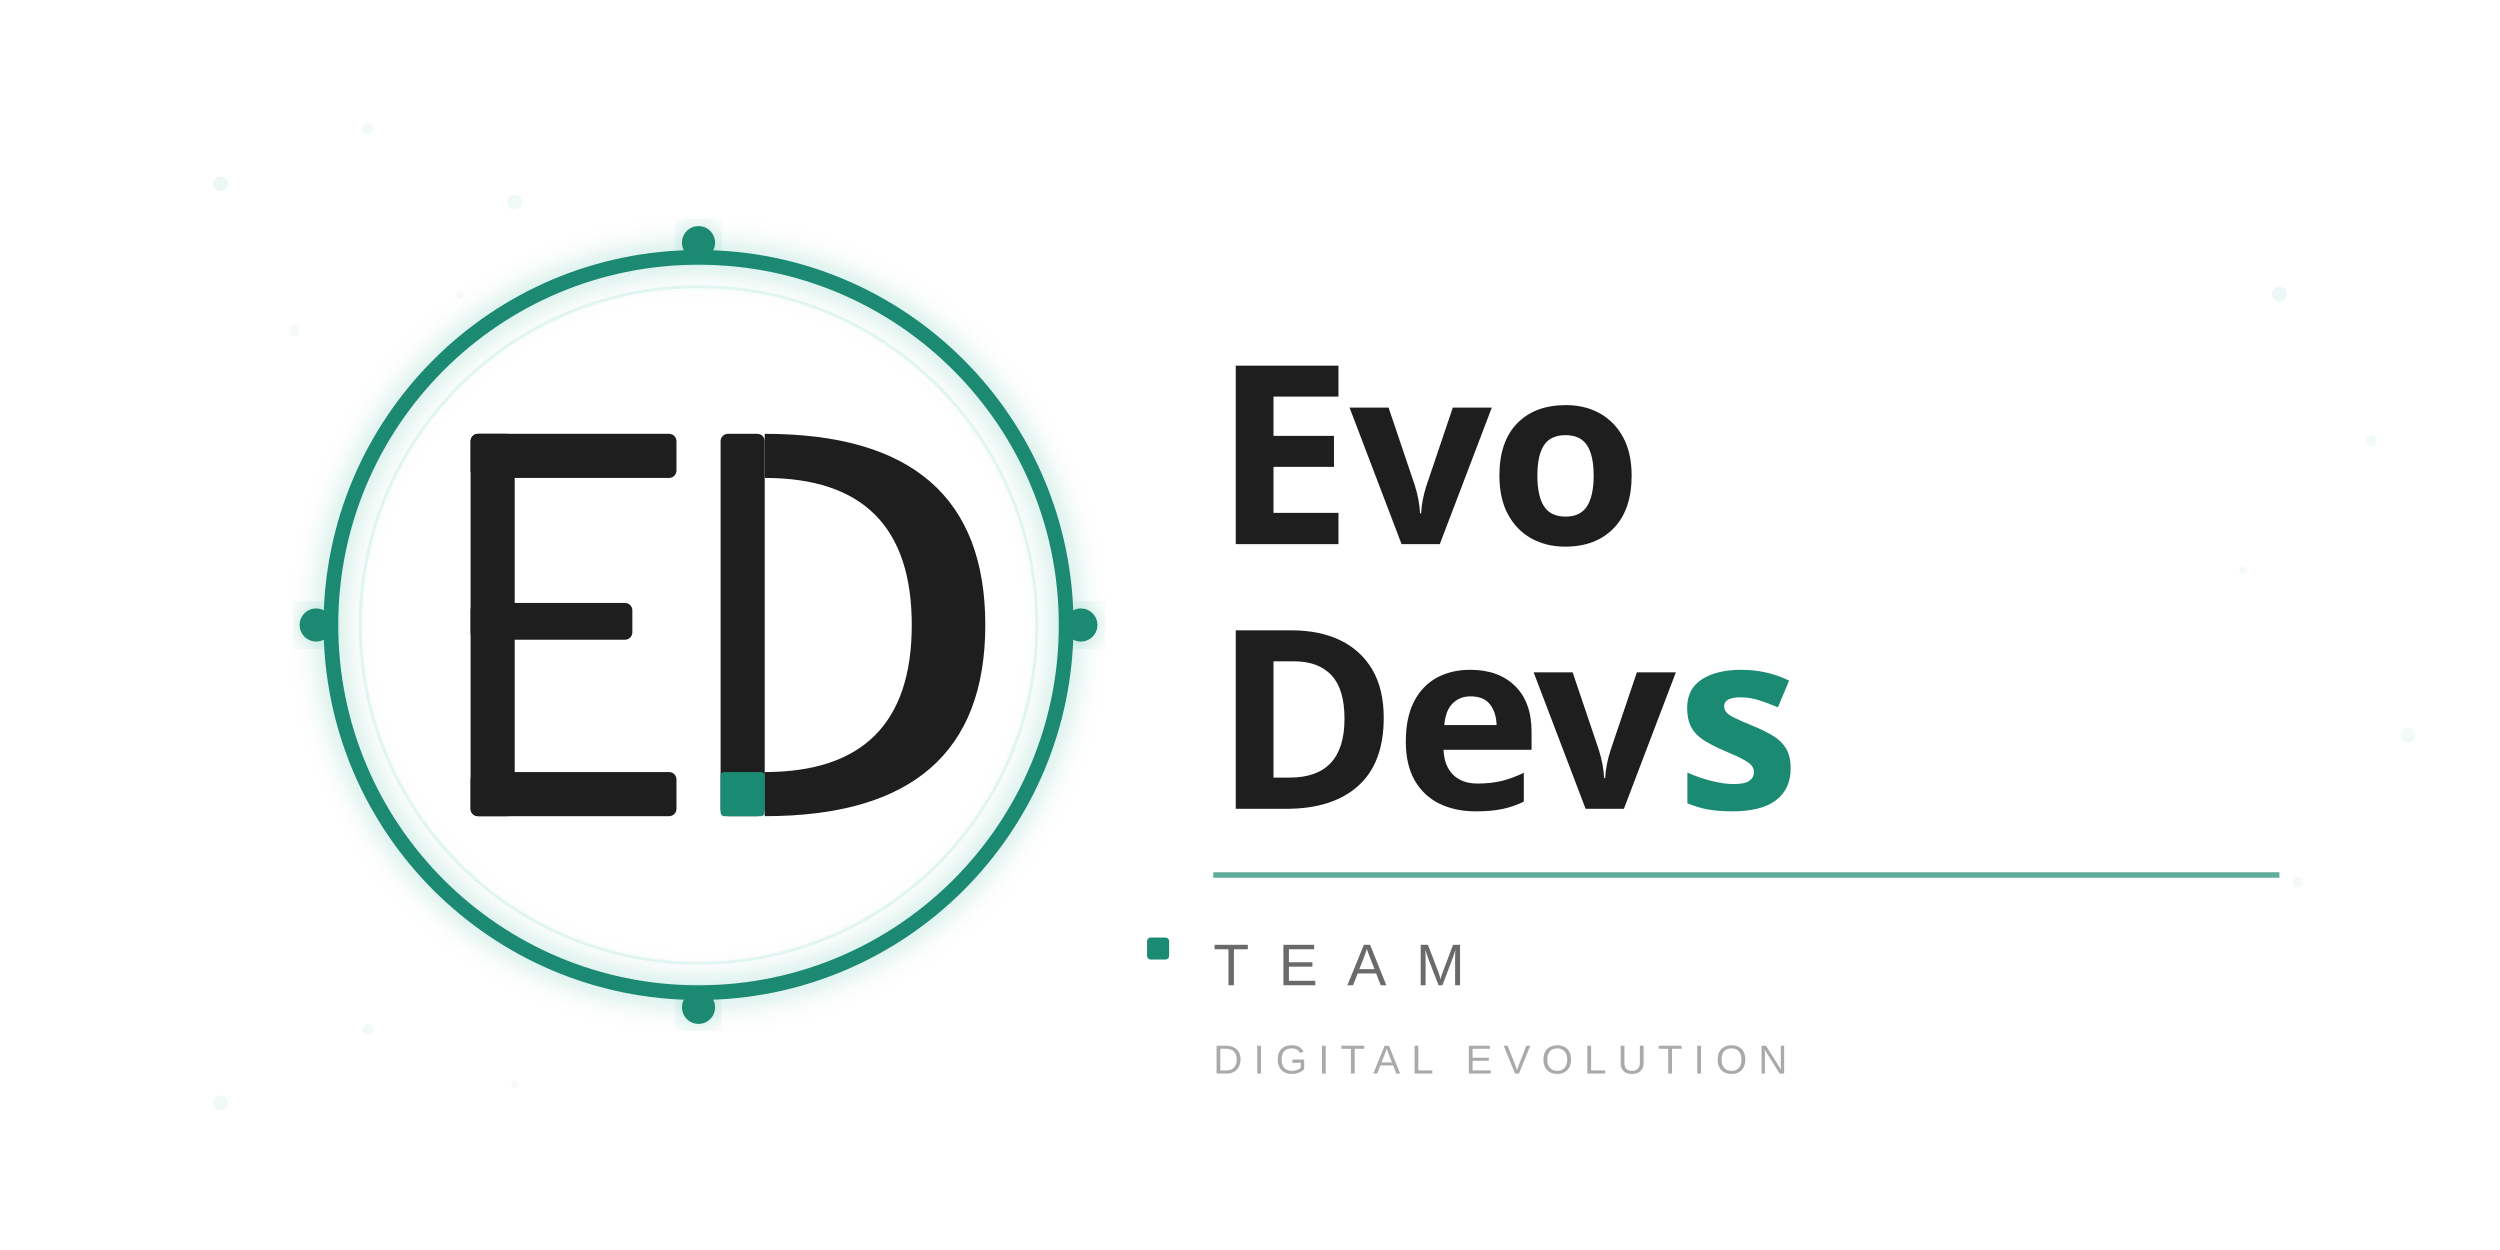
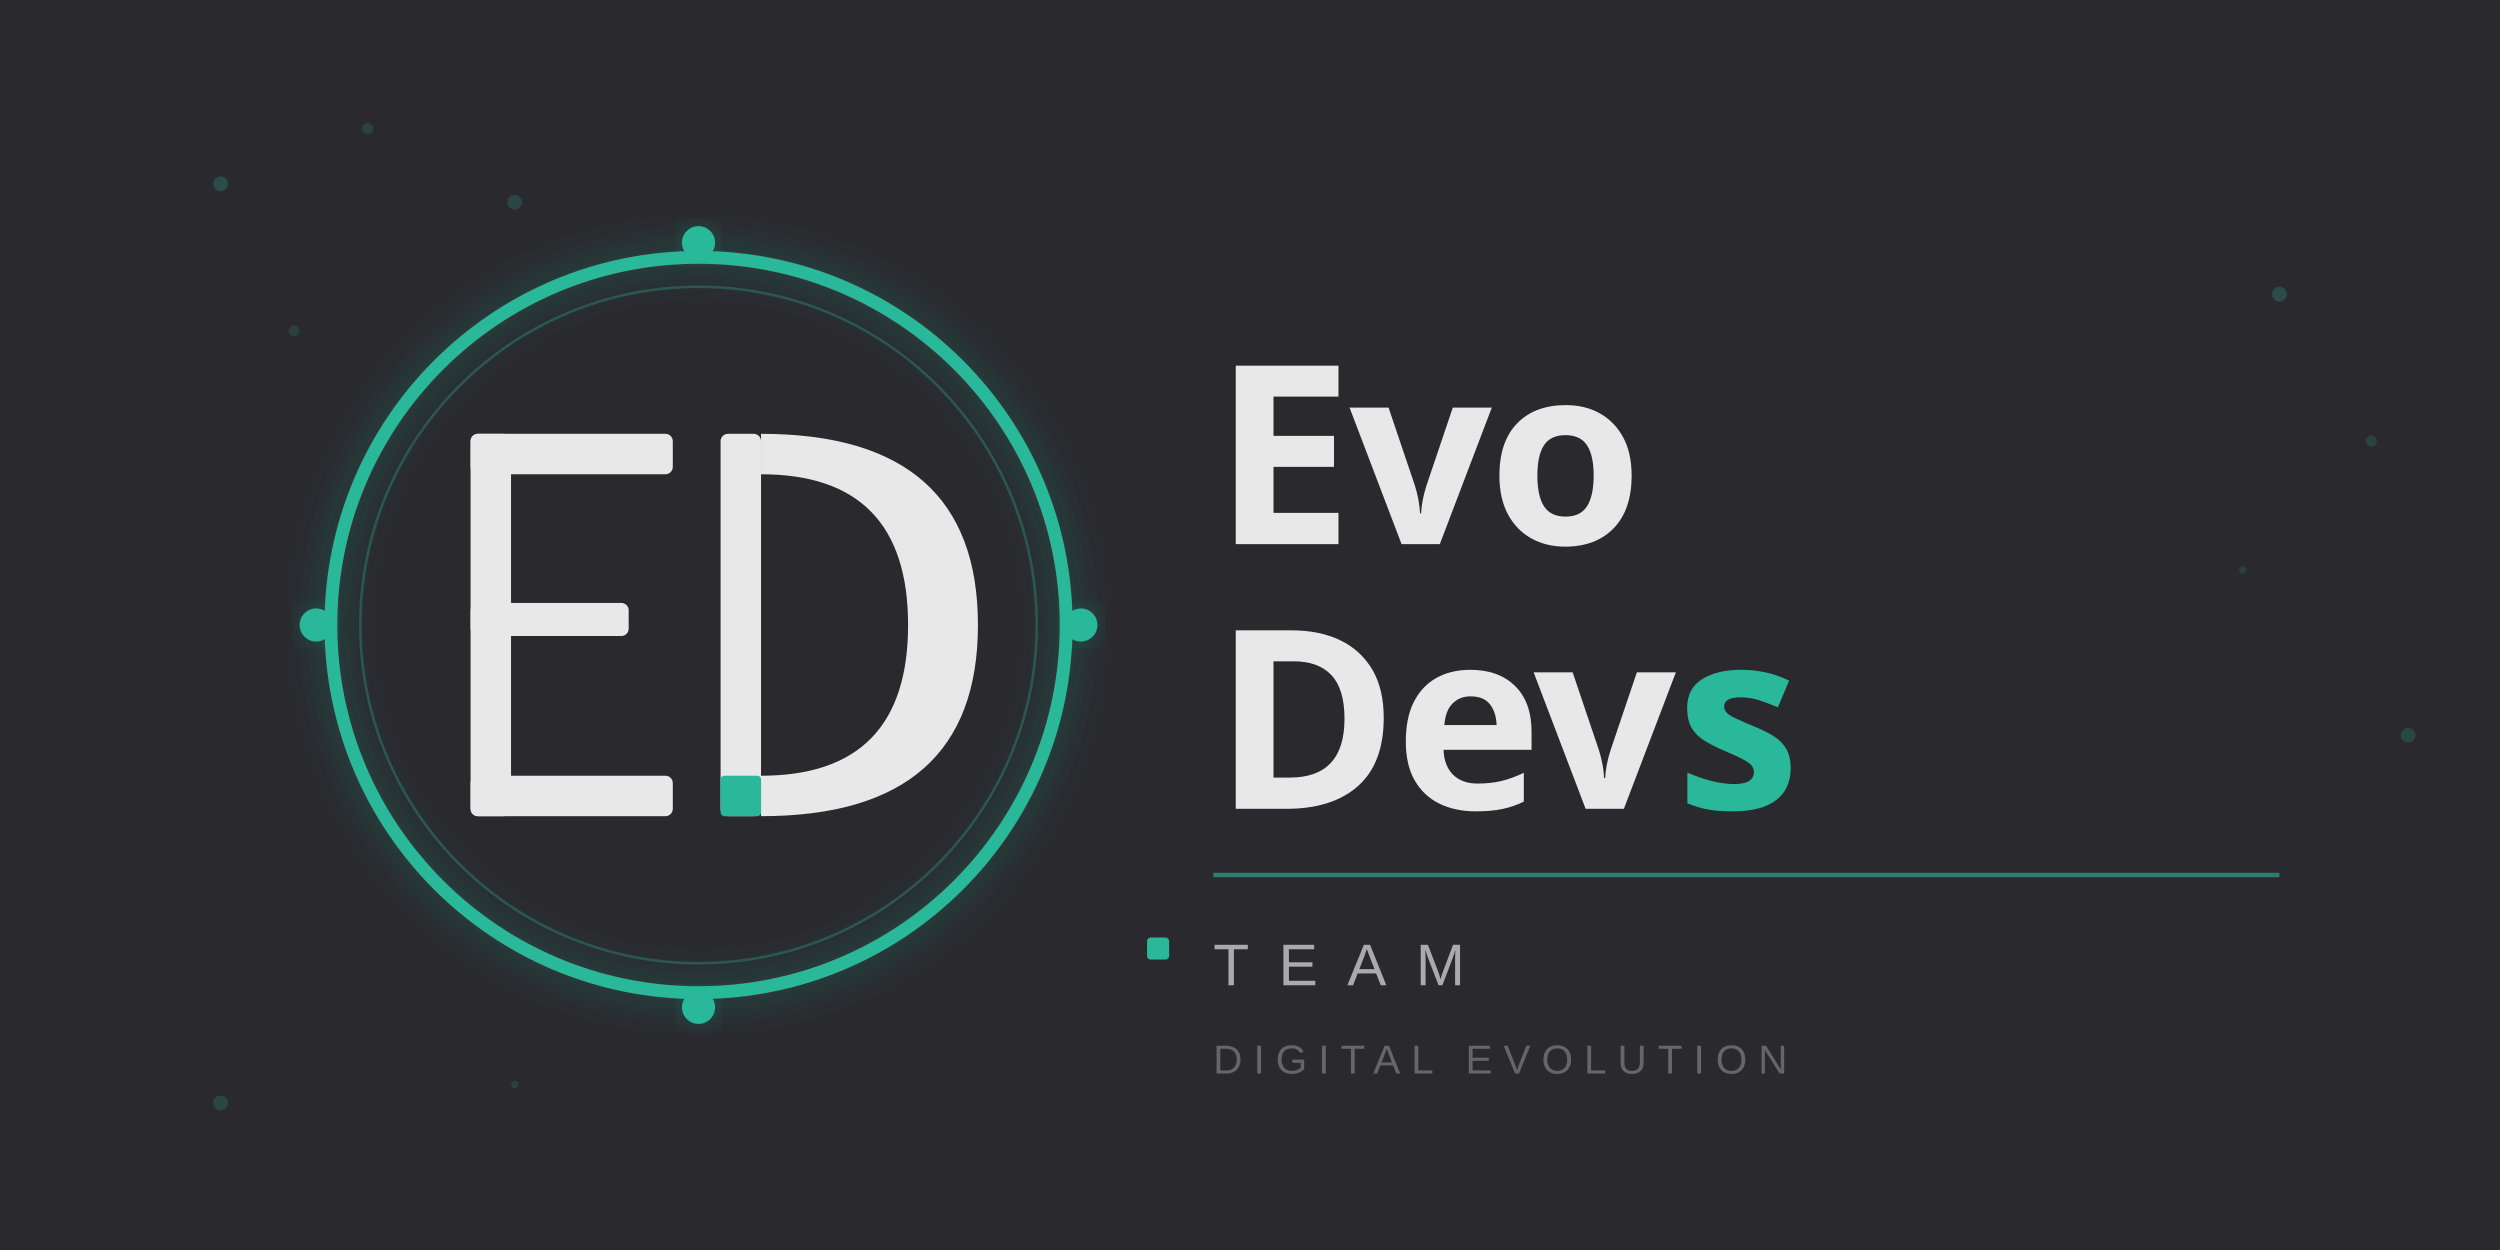
<svg xmlns="http://www.w3.org/2000/svg" width="680" height="340" viewBox="0 0 680 340">
  <defs>
-     <filter id="soft-glow" x="-20%" y="-20%" width="140%" height="140%">
-       <feGaussianBlur in="SourceAlpha" stdDeviation="4" result="blur" />
-       <feFlood flood-color="#1a9e7a" flood-opacity="0.35" result="color" />
+     <filter id="glow" x="-20%" y="-20%" width="140%" height="140%">
+       <feGaussianBlur in="SourceAlpha" stdDeviation="5" result="blur" />
+       <feFlood flood-color="#2ab89a" flood-opacity="0.4" result="color" />
      <feComposite in="color" in2="blur" operator="in" result="glow" />
      <feMerge>
        <feMergeNode in="glow" />
        <feMergeNode in="SourceGraphic" />
      </feMerge>
    </filter>
  </defs>
-   <circle cx="60" cy="50" r="2" fill="#d0ede8" opacity="0.4" />
-   <circle cx="100" cy="35" r="1.5" fill="#d0ede8" opacity="0.3" />
-   <circle cx="140" cy="55" r="2" fill="#d0ede8" opacity="0.35" />
-   <circle cx="80" cy="90" r="1.5" fill="#d0ede8" opacity="0.25" />
-   <circle cx="125" cy="80" r="1" fill="#d0ede8" opacity="0.2" />
-   <circle cx="620" cy="80" r="2" fill="#d0ede8" opacity="0.4" />
-   <circle cx="645" cy="120" r="1.5" fill="#d0ede8" opacity="0.3" />
-   <circle cx="610" cy="155" r="1" fill="#d0ede8" opacity="0.25" />
-   <circle cx="655" cy="200" r="2" fill="#d0ede8" opacity="0.3" />
-   <circle cx="625" cy="240" r="1.5" fill="#d0ede8" opacity="0.25" />
-   <circle cx="100" cy="280" r="1.5" fill="#d0ede8" opacity="0.3" />
-   <circle cx="60" cy="300" r="2" fill="#d0ede8" opacity="0.35" />
-   <circle cx="140" cy="295" r="1" fill="#d0ede8" opacity="0.2" />
-   <circle cx="190" cy="170" r="100" fill="none" stroke="#1b8a72" stroke-width="4" filter="url(#soft-glow)" />
-   <circle cx="190" cy="170" r="92" fill="none" stroke="#c8eee6" stroke-width="0.8" opacity="0.5" />
-   <circle cx="190" cy="66" r="4.5" fill="#1b8a72" filter="url(#soft-glow)" />
-   <circle cx="294" cy="170" r="4.5" fill="#1b8a72" filter="url(#soft-glow)" />
-   <circle cx="190" cy="274" r="4.5" fill="#1b8a72" filter="url(#soft-glow)" />
-   <circle cx="86" cy="170" r="4.5" fill="#1b8a72" filter="url(#soft-glow)" />
-   <rect x="128" y="118" width="12" height="104" rx="2" fill="#1e1e1e" />
-   <rect x="128" y="118" width="56" height="12" rx="2" fill="#1e1e1e" />
-   <rect x="128" y="164" width="44" height="10" rx="2" fill="#1e1e1e" />
-   <rect x="128" y="210" width="56" height="12" rx="2" fill="#1e1e1e" />
-   <rect x="196" y="118" width="12" height="104" rx="2" fill="#1e1e1e" />
-   <path d="M208 118 Q268 118 268 170 Q268 222 208 222 L208 210 Q248 210 248 170 Q248 130 208 130 Z" fill="#1e1e1e" />
-   <rect x="196" y="210" width="12" height="12" rx="1" fill="#1b8a72" />
-   <text x="330" y="148" font-family="'Syne', 'Arial Black', sans-serif" font-weight="800" font-size="68" fill="#1e1e1e" letter-spacing="-1">Evo</text>
-   <text x="330" y="220" font-family="'Syne', 'Arial Black', sans-serif" font-weight="800" font-size="68" fill="#1e1e1e" letter-spacing="-1">Dev<tspan fill="#1b8a72">s</tspan>
+   <rect width="680" height="340" fill="#2a2a2e" />
+   <circle cx="60" cy="50" r="2" fill="#2ab89a" opacity="0.25" />
+   <circle cx="100" cy="35" r="1.5" fill="#2ab89a" opacity="0.18" />
+   <circle cx="140" cy="55" r="2" fill="#2ab89a" opacity="0.2" />
+   <circle cx="80" cy="90" r="1.5" fill="#2ab89a" opacity="0.15" />
+   <circle cx="620" cy="80" r="2" fill="#2ab89a" opacity="0.25" />
+   <circle cx="645" cy="120" r="1.5" fill="#2ab89a" opacity="0.18" />
+   <circle cx="610" cy="155" r="1" fill="#2ab89a" opacity="0.15" />
+   <circle cx="655" cy="200" r="2" fill="#2ab89a" opacity="0.2" />
+   <circle cx="60" cy="300" r="2" fill="#2ab89a" opacity="0.2" />
+   <circle cx="140" cy="295" r="1" fill="#2ab89a" opacity="0.15" />
+   <circle cx="190" cy="170" r="100" fill="none" stroke="#2ab89a" stroke-width="3.5" filter="url(#glow)" />
+   <circle cx="190" cy="170" r="92" fill="none" stroke="#2ab89a" stroke-width="0.7" opacity="0.3" />
+   <circle cx="190" cy="66" r="4.5" fill="#2ab89a" filter="url(#glow)" />
+   <circle cx="294" cy="170" r="4.5" fill="#2ab89a" filter="url(#glow)" />
+   <circle cx="190" cy="274" r="4.5" fill="#2ab89a" filter="url(#glow)" />
+   <circle cx="86" cy="170" r="4.5" fill="#2ab89a" filter="url(#glow)" />
+   <rect x="128" y="118" width="11" height="104" rx="2" fill="#e8e8e8" />
+   <rect x="128" y="118" width="55" height="11" rx="2" fill="#e8e8e8" />
+   <rect x="128" y="164" width="43" height="9" rx="2" fill="#e8e8e8" />
+   <rect x="128" y="211" width="55" height="11" rx="2" fill="#e8e8e8" />
+   <rect x="196" y="118" width="11" height="104" rx="2" fill="#e8e8e8" />
+   <path d="M207 118 Q266 118 266 170 Q266 222 207 222 L207 211 Q247 211 247 170 Q247 129 207 129 Z" fill="#e8e8e8" />
+   <rect x="196" y="211" width="11" height="11" rx="1" fill="#2ab89a" />
+   <text x="330" y="148" font-family="'Syne','Arial Black',sans-serif" font-weight="800" font-size="68" fill="#e8e8e8" letter-spacing="-1">Evo</text>
+   <text x="330" y="220" font-family="'Syne','Arial Black',sans-serif" font-weight="800" font-size="68" fill="#e8e8e8" letter-spacing="-1">Dev<tspan fill="#2ab89a">s</tspan>
  </text>
-   <line x1="330" y1="238" x2="620" y2="238" stroke="#1b8a72" stroke-width="1.5" opacity="0.7" />
-   <rect x="312" y="255" width="6" height="6" rx="1" fill="#1b8a72" />
-   <text x="330" y="268" font-family="'Space Grotesk', 'Arial', sans-serif" font-weight="300" font-size="16" fill="#6a6a6a" letter-spacing="8">TEAM</text>
-   <text x="330" y="292" font-family="'Space Grotesk', 'Arial', sans-serif" font-weight="300" font-size="11" fill="#aaaaaa" letter-spacing="3">DIGITAL EVOLUTION</text>
+   <line x1="330" y1="238" x2="620" y2="238" stroke="#2ab89a" stroke-width="1.2" opacity="0.6" />
+   <rect x="312" y="255" width="6" height="6" rx="1" fill="#2ab89a" />
+   <text x="330" y="268" font-family="'Space Grotesk','Arial',sans-serif" font-weight="300" font-size="16" fill="#aaaaaa" letter-spacing="8">TEAM</text>
+   <text x="330" y="292" font-family="'Space Grotesk','Arial',sans-serif" font-weight="300" font-size="11" fill="#666666" letter-spacing="3">DIGITAL EVOLUTION</text>
</svg>
